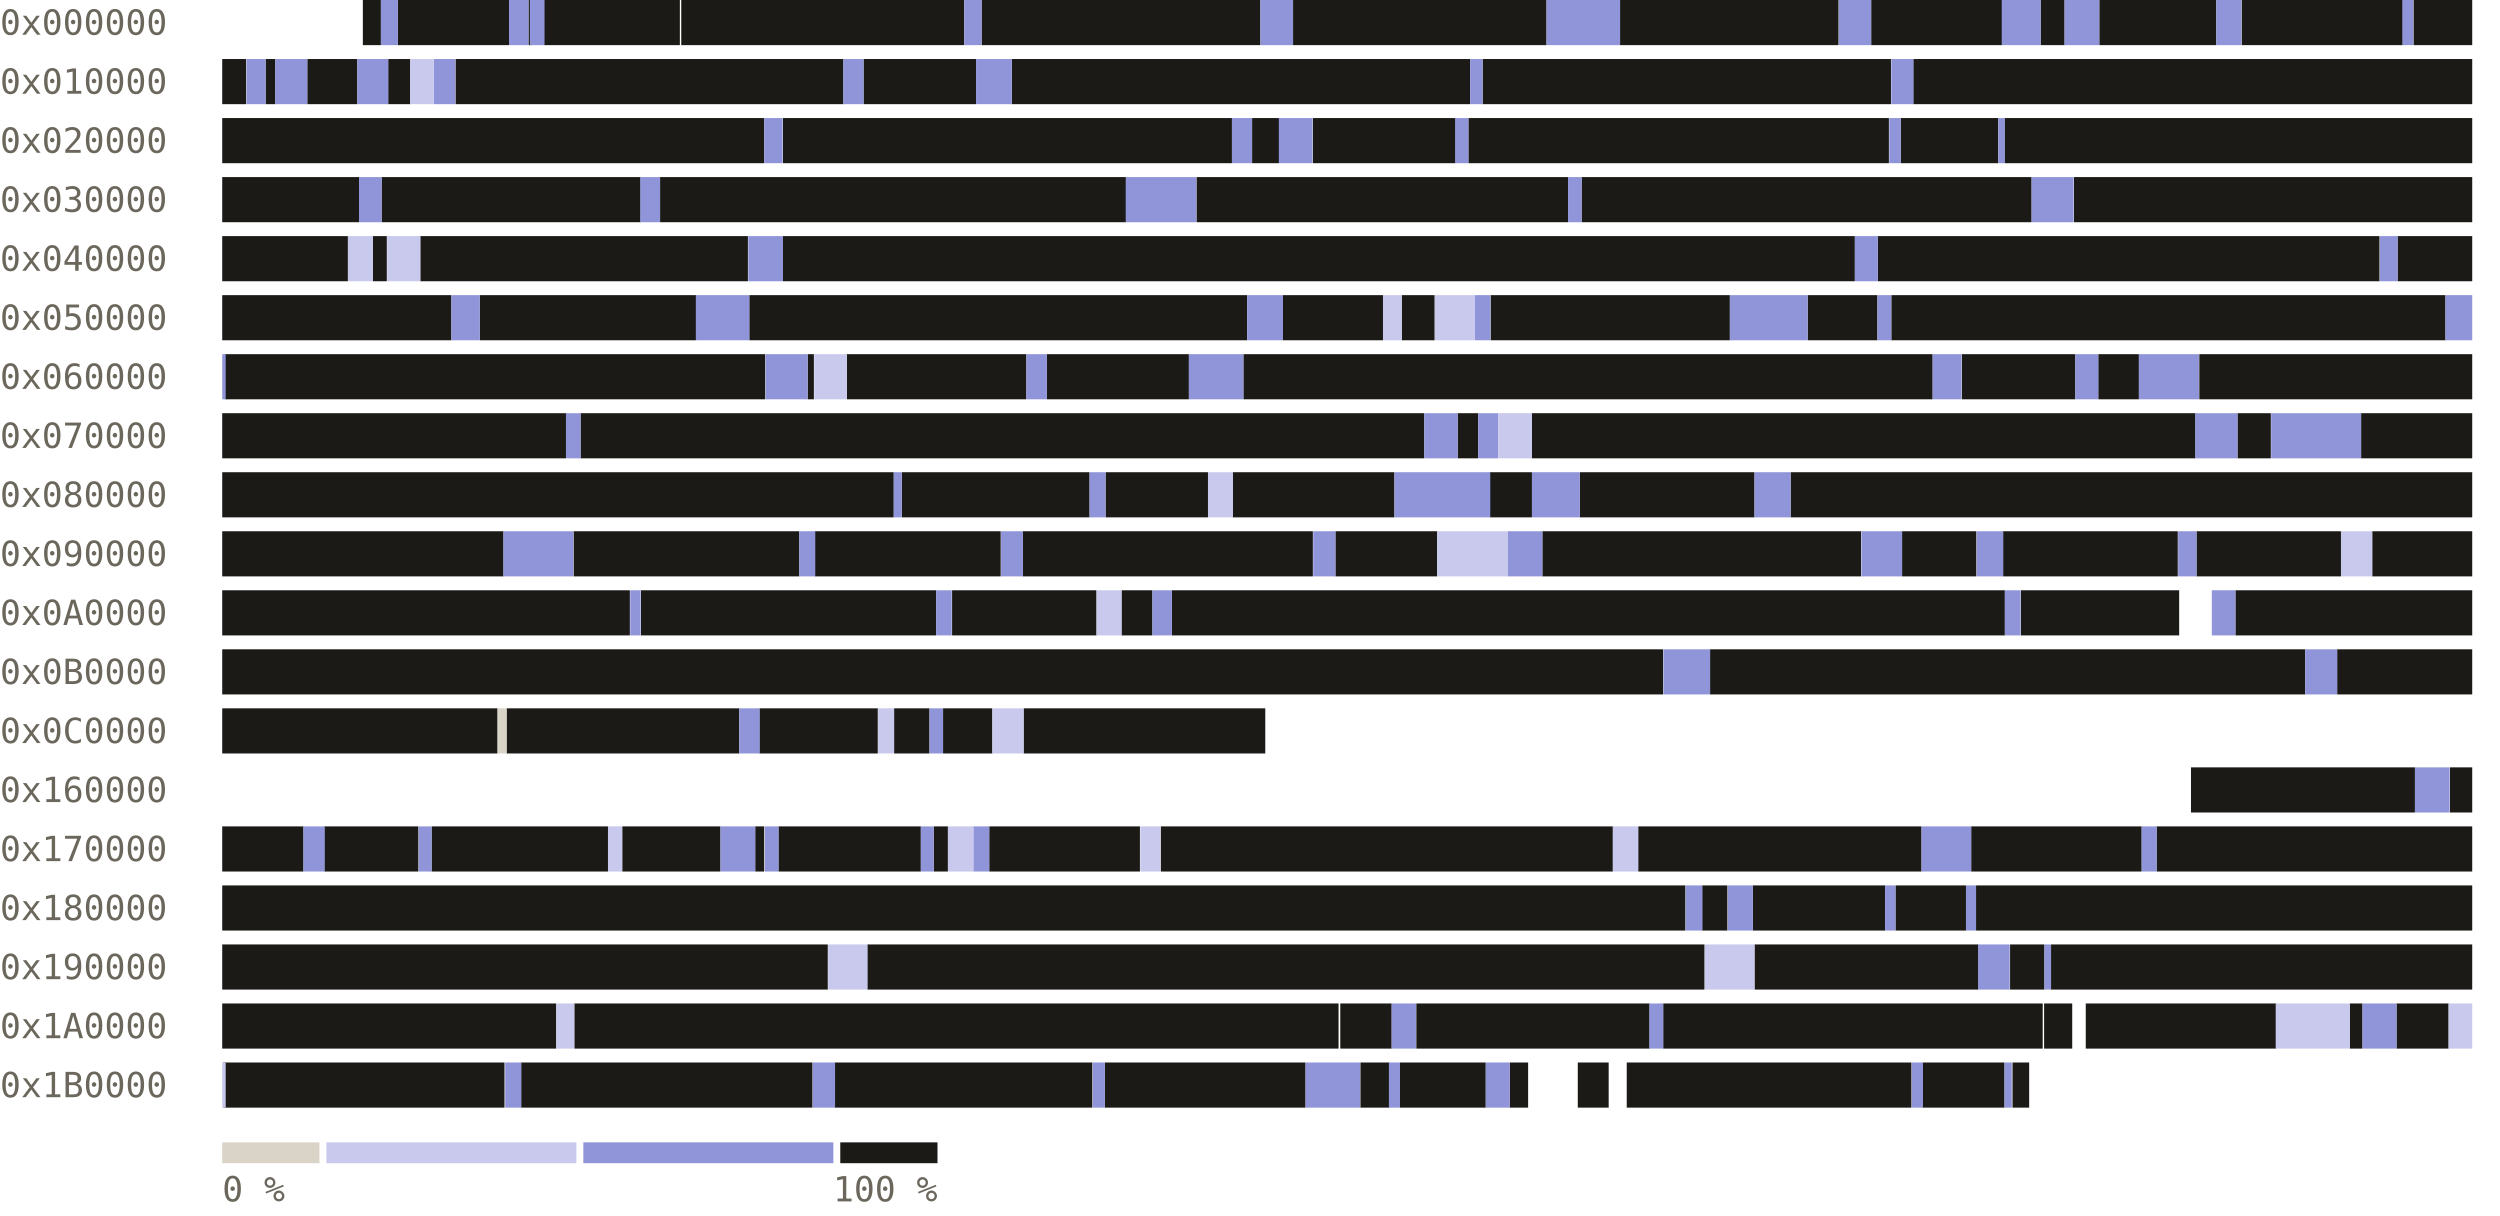
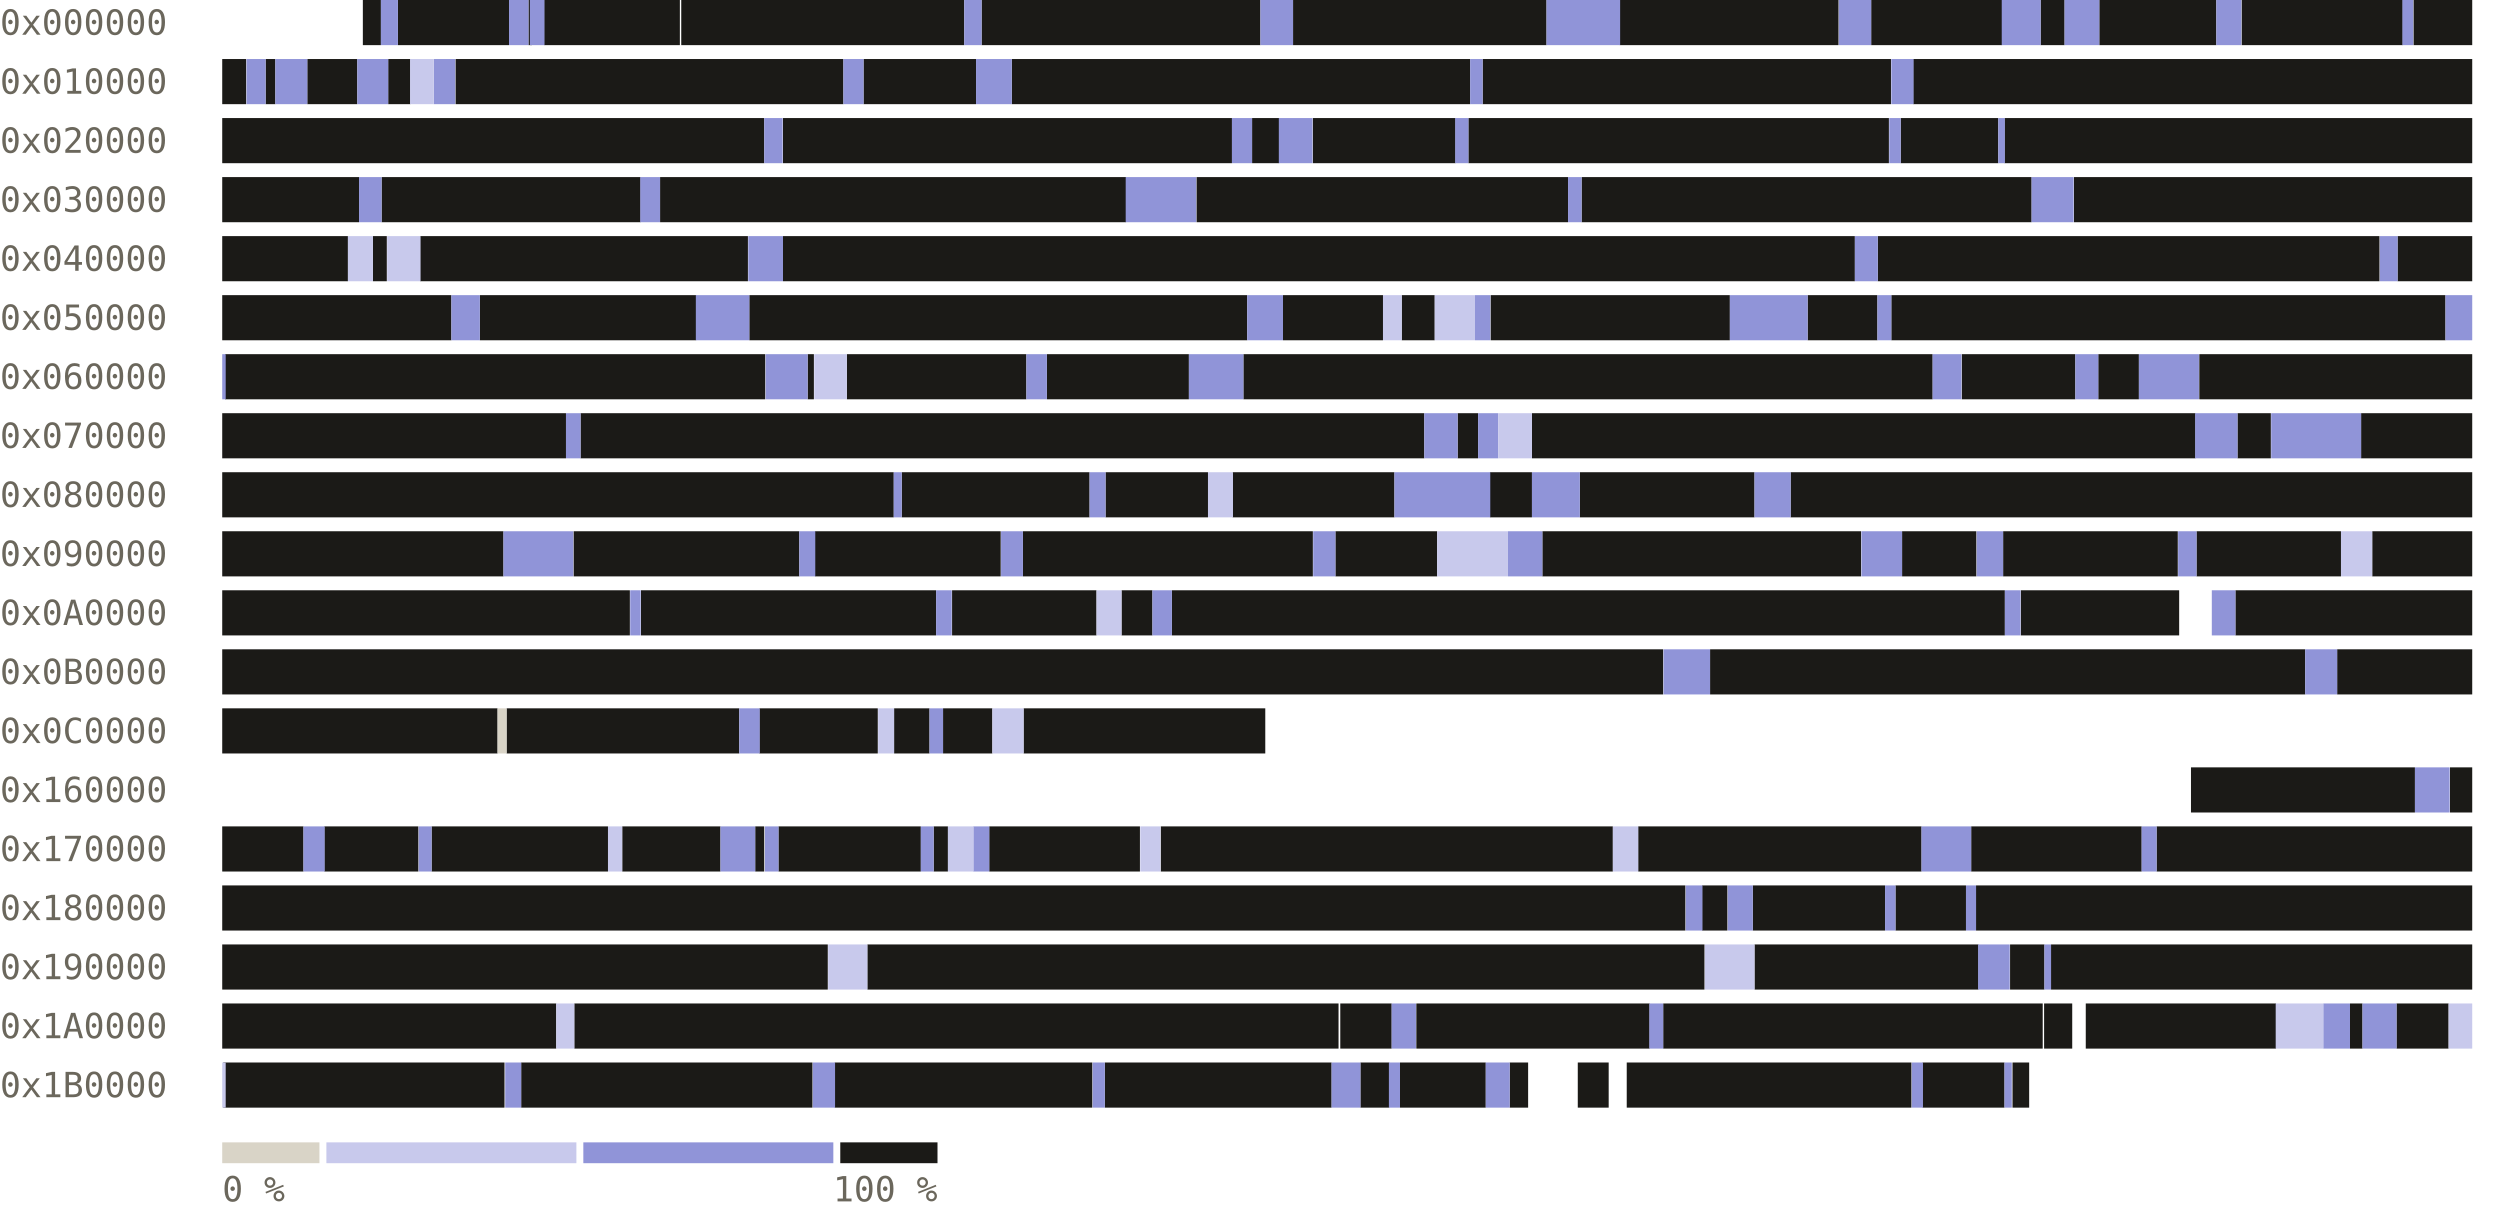
<svg xmlns="http://www.w3.org/2000/svg" viewBox="0 0 720 350" width="720" height="350">
  <style>text{font:10px monospace;fill:#6b675c}.q0{fill:#d9d4c7}.q1{fill:#e3e2f2}.q2{fill:#d6d6ef}.q3{fill:#c8c9ec}.q4{fill:#babce8}.q5{fill:#acafe4}.q6{fill:#9ea2df}.q7{fill:#9094d8}.q8{fill:#8186cf}.q9{fill:#7277c4}.q10{fill:#1b1a17}@media (prefers-color-scheme:dark){text{fill:#a8a293}.q0{fill:#4a463d}.q1{fill:#35375a}.q2{fill:#3c3f66}.q3{fill:#444772}.q4{fill:#4d517f}.q5{fill:#575b8c}.q6{fill:#62669a}.q7{fill:#6e72a8}.q8{fill:#7b7fb6}.q9{fill:#888cc4}.q10{fill:#d6d0bd}}</style>
  <text x="0" y="10">0x000000</text>
  <text x="0" y="27">0x010000</text>
  <text x="0" y="44">0x020000</text>
  <text x="0" y="61">0x030000</text>
  <text x="0" y="78">0x040000</text>
  <text x="0" y="95">0x050000</text>
  <text x="0" y="112">0x060000</text>
  <text x="0" y="129">0x070000</text>
  <text x="0" y="146">0x080000</text>
  <text x="0" y="163">0x090000</text>
  <text x="0" y="180">0x0A0000</text>
  <text x="0" y="197">0x0B0000</text>
  <text x="0" y="214">0x0C0000</text>
  <text x="0" y="231">0x160000</text>
  <text x="0" y="248">0x170000</text>
  <text x="0" y="265">0x180000</text>
  <text x="0" y="282">0x190000</text>
  <text x="0" y="299">0x1A0000</text>
  <text x="0" y="316">0x1B0000</text>
-   <path class="q10" d="M104.5 0h5.2v13h-5.2zM114.6 0h32v13h-32zM152.2 0h1v13h-1zM156.7 0h39.1v13h-39.1zM196.2 0h81.5v13h-81.5zM282.7 0h80.3v13h-80.3zM372.4 0h73v13h-73zM466.5 0h63v13h-63zM538.9 0h37.7v13h-37.7zM587.7 0h6.9v13h-6.9zM604.6 0h33.7v13h-33.7zM645.6 0h46.4v13h-46.4zM695.1 0h16.9v13h-16.9zM64 17h6.9v13h-6.9zM76.5 17h2.8v13h-2.8zM88.5 17h14.4v13h-14.4zM111.8 17h6.4v13h-6.4zM131.2 17h111.7v13h-111.7zM248.7 17h32.4v13h-32.4zM291.4 17h132v13h-132zM427 17h117.6v13h-117.6zM551 17h161v13h-161zM64 34h156.1v13h-156.1zM225.5 34h129.3v13h-129.3zM360.6 34h7.8v13h-7.8zM378.1 34h41.1v13h-41.1zM422.9 34h121.1v13h-121.1zM547.4 34h28.1v13h-28.1zM577.3 34h134.7v13h-134.7zM64 51h39.4v13h-39.4zM109.9 51h74.6v13h-74.6zM190.1 51h134.2v13h-134.2zM344.6 51h107v13h-107zM455.5 51h129.6v13h-129.6zM597.3 51h114.7v13h-114.7zM64 68h36.2v13h-36.2zM107.4 68h4v13h-4zM121 68h94.4v13h-94.4zM225.5 68h308.7v13h-308.7zM540.8 68h144.5v13h-144.5zM690.5 68h21.5v13h-21.5zM64 85h66v13h-66zM138.2 85h62.3v13h-62.3zM215.8 85h143.4v13h-143.4zM369.5 85h28.8v13h-28.8zM403.7 85h9.5v13h-9.5zM429.3 85h68.9v13h-68.9zM520.6 85h20.1v13h-20.1zM544.7 85h159.6v13h-159.6zM64.8 102h155.6v13h-155.6zM232.6 102h1.8v13h-1.8zM243.9 102h51.7v13h-51.7zM301.5 102h40.9v13h-40.9zM358.1 102h198.5v13h-198.5zM565 102h32.7v13h-32.7zM604.3 102h11.7v13h-11.7zM633.4 102h78.6v13h-78.6zM64 119h99v13h-99zM167.2 119h243v13h-243zM419.8 119h5.9v13h-5.9zM441.2 119h191.1v13h-191.1zM644.4 119h9.6v13h-9.6zM680 119h32v13h-32zM64 136h193.4v13h-193.4zM259.7 136h54.1v13h-54.1zM318.4 136h29.5v13h-29.5zM355 136h46.6v13h-46.6zM429.1 136h12.1v13h-12.1zM455 136h50.3v13h-50.3zM515.7 136h196.3v13h-196.3zM64 153h81v13h-81zM165.2 153h65v13h-65zM234.7 153h53.5v13h-53.5zM294.6 153h83.5v13h-83.5zM384.6 153h29.3v13h-29.3zM444.2 153h91.8v13h-91.8zM547.8 153h21.4v13h-21.4zM576.9 153h50.3v13h-50.3zM632.6 153h41.6v13h-41.6zM683.2 153h28.8v13h-28.8zM64 170h117.4v13h-117.4zM184.6 170h85v13h-85zM274.2 170h41.6v13h-41.6zM323 170h8.9v13h-8.9zM337.5 170h239.9v13h-239.9zM582 170h45.6v13h-45.6zM643.8 170h68.2v13h-68.2zM64 187h415v13h-415zM492.5 187h171.4v13h-171.4zM673.1 187h38.9v13h-38.9zM64 204h79.3v13h-79.3zM145.9 204h67v13h-67zM218.7 204h34.1v13h-34.1zM257.5 204h10.2v13h-10.2zM271.6 204h14.2v13h-14.2zM294.8 204h69.6v13h-69.6zM631 221h64.5v13h-64.5zM705.6 221h6.4v13h-6.4zM64 238h23.4v13h-23.4zM93.4 238h27.1v13h-27.1zM124.3 238h50.8v13h-50.8zM179.2 238h28.3v13h-28.3zM217.5 238h2.6v13h-2.6zM224.2 238h41v13h-41zM268.9 238h4.1v13h-4.1zM284.9 238h43.4v13h-43.4zM334.3 238h130.2v13h-130.2zM471.8 238h81.6v13h-81.6zM567.7 238h49.1v13h-49.1zM621.1 238h90.9v13h-90.9zM64 255h421.4v13h-421.4zM490.2 255h7.3v13h-7.3zM504.8 255h38.1v13h-38.1zM545.9 255h20.3v13h-20.3zM569.1 255h142.9v13h-142.9zM64 272h174.4v13h-174.4zM249.8 272h241.1v13h-241.1zM505.3 272h64.5v13h-64.5zM578.9 272h9.9v13h-9.9zM590.7 272h121.3v13h-121.3zM64 289h96.2v13h-96.2zM165.4 289h220.1v13h-220.1zM386 289h14.8v13h-14.8zM407.9 289h67.2v13h-67.2zM479 289h109.3v13h-109.3zM588.7 289h8.1v13h-8.1zM600.7 289h54.8v13h-54.8zM676.8 289h3.6v13h-3.6zM690.2 289h15v13h-15zM64.3 306h81v13h-81zM150.1 306h83.9v13h-83.9zM240.4 306h74.2v13h-74.2zM318.2 306h57.8v13h-57.8zM391.8 306h8.3v13h-8.3zM403.2 306h24.7v13h-24.7zM434.8 306h5.3v13h-5.3zM454.4 306h8.9v13h-8.9zM468.5 306h82v13h-82zM553.7 306h23.6v13h-23.6zM579.6 306h4.8v13h-4.8z" />
-   <path class="q7" d="M109.7 0h4.9v13h-4.9zM146.6 0h5.6v13h-5.6zM152.6 0h4.2v13h-4.2zM277.7 0h5v13h-5zM363 0h9.4v13h-9.4zM445.4 0h21.2v13h-21.2zM529.6 0h9.3v13h-9.3zM576.5 0h11.2v13h-11.2zM594.6 0h10v13h-10zM638.3 0h7.2v13h-7.2zM691.9 0h3.1v13h-3.1zM71 17h5.5v13h-5.5zM79.3 17h9.2v13h-9.2zM102.9 17h8.9v13h-8.9zM124.9 17h6.2v13h-6.2zM242.9 17h5.8v13h-5.8zM281.1 17h10.3v13h-10.3zM423.4 17h3.6v13h-3.6zM544.7 17h6.4v13h-6.4zM220.1 34h5.3v13h-5.3zM354.8 34h5.8v13h-5.8zM368.3 34h9.7v13h-9.7zM419.1 34h3.8v13h-3.8zM544.1 34h3.3v13h-3.3zM575.5 34h1.9v13h-1.9zM103.4 51h6.5v13h-6.5zM184.4 51h5.7v13h-5.7zM324.2 51h20.3v13h-20.3zM451.6 51h3.9v13h-3.9zM585.1 51h12.1v13h-12.1zM215.5 68h10v13h-10zM534.2 68h6.6v13h-6.6zM685.4 68h5.1v13h-5.1zM130 85h8.2v13h-8.2zM200.4 85h15.4v13h-15.4zM359.2 85h10.3v13h-10.3zM424.8 85h4.4v13h-4.4zM498.2 85h22.4v13h-22.4zM540.7 85h4v13h-4zM704.3 85h7.7v13h-7.7zM64 102h1v13h-1zM220.5 102h12.1v13h-12.1zM295.6 102h5.9v13h-5.9zM342.4 102h15.7v13h-15.7zM556.6 102h8.3v13h-8.3zM597.7 102h6.6v13h-6.6zM616 102h17.3v13h-17.3zM163 119h4.2v13h-4.2zM410.2 119h9.6v13h-9.6zM425.7 119h5.8v13h-5.8zM632.2 119h12.2v13h-12.2zM654.1 119h25.9v13h-25.9zM257.4 136h2.3v13h-2.3zM313.8 136h4.6v13h-4.6zM401.6 136h27.6v13h-27.6zM441.2 136h13.8v13h-13.8zM505.3 136h10.4v13h-10.4zM145 153h20.1v13h-20.1zM230.2 153h4.6v13h-4.6zM288.3 153h6.3v13h-6.3zM378.2 153h6.4v13h-6.4zM434.3 153h9.9v13h-9.9zM536.1 153h11.7v13h-11.7zM569.3 153h7.6v13h-7.6zM627.3 153h5.3v13h-5.3zM181.5 170h3v13h-3zM269.6 170h4.5v13h-4.5zM331.9 170h5.6v13h-5.6zM577.4 170h4.5v13h-4.5zM637 170h6.8v13h-6.8zM479.1 187h13.4v13h-13.4zM663.9 187h9.2v13h-9.2zM212.9 204h5.9v13h-5.9zM267.7 204h3.9v13h-3.9zM695.5 221h10v13h-10zM87.4 238h6.1v13h-6.1zM120.6 238h3.7v13h-3.7zM207.5 238h10v13h-10zM220.3 238h3.9v13h-3.9zM265.2 238h3.7v13h-3.7zM280.3 238h4.6v13h-4.6zM553.4 238h14.3v13h-14.3zM616.8 238h4.3v13h-4.3zM485.5 255h4.8v13h-4.8zM497.6 255h7.2v13h-7.2zM542.9 255h3v13h-3zM566.2 255h2.9v13h-2.9zM569.7 272h9.1v13h-9.1zM588.8 272h1.9v13h-1.9zM400.8 289h7v13h-7zM475 289h4v13h-4zM680.4 289h9.8v13h-9.8zM145.5 306h4.6v13h-4.6zM234.1 306h6.4v13h-6.4zM314.7 306h3.5v13h-3.5zM376 306h15.7v13h-15.7zM400 306h3.2v13h-3.2zM427.9 306h6.9v13h-6.9zM550.6 306h3.2v13h-3.2zM577.3 306h2.1v13h-2.1z" />
-   <path class="q3" d="M118.1 17h6.8v13h-6.8zM100.2 68h7.2v13h-7.2zM111.5 68h9.6v13h-9.6zM398.3 85h5.4v13h-5.4zM413.2 85h11.6v13h-11.6zM234.5 102h9.4v13h-9.4zM431.5 119h9.7v13h-9.7zM347.9 136h7.2v13h-7.2zM413.9 153h20.4v13h-20.4zM674.2 153h9v13h-9zM315.8 170h7.2v13h-7.2zM252.9 204h4.6v13h-4.6zM285.8 204h9v13h-9zM175.1 238h4.1v13h-4.1zM273 238h7.4v13h-7.4zM328.4 238h5.8v13h-5.8zM464.5 238h7.3v13h-7.3zM238.5 272h11.3v13h-11.3zM491 272h14.3v13h-14.3zM160.2 289h5.2v13h-5.2zM655.4 289h21.4v13h-21.4zM705.2 289h6.8v13h-6.8zM64 306h1v13h-1z" />
+   <path class="q10" d="M104.5 0h5.2v13h-5.2zM114.6 0h32v13h-32zM152.2 0h1v13h-1zM156.7 0h39.1v13h-39.1zM196.2 0h81.5v13h-81.5zM282.7 0h80.3v13h-80.3zM372.4 0h73v13h-73zM466.5 0h63v13h-63zM538.9 0h37.7v13h-37.7zM587.7 0h6.9v13h-6.9zM604.6 0h33.7v13h-33.7zM645.6 0h46.4v13h-46.4zM695.1 0h16.9v13h-16.9zM64 17h6.9v13h-6.9zM76.5 17h2.8v13h-2.8zM88.5 17h14.4v13h-14.4zM111.8 17h6.4v13h-6.4zM131.2 17h111.7v13h-111.7zM248.7 17h32.4v13h-32.4zM291.4 17h132v13h-132zM427 17h117.6v13h-117.6zM551 17h161v13h-161zM64 34h156.1v13h-156.1zM225.5 34h129.3v13h-129.3zM360.6 34h7.8v13h-7.8zM378.1 34h41.1v13h-41.1zM422.9 34h121.1v13h-121.1zM547.4 34h28.1v13h-28.1zM577.3 34h134.7v13h-134.7zM64 51h39.4v13h-39.4zM109.9 51h74.6v13h-74.6zM190.1 51h134.2v13h-134.2zM344.6 51h107v13h-107zM455.5 51h129.6v13h-129.6zM597.3 51h114.7v13h-114.7zM64 68h36.2v13h-36.2zM107.4 68h4v13h-4zM121 68h94.4v13h-94.4zM225.5 68h308.7v13h-308.7zM540.8 68h144.5v13h-144.5zM690.5 68h21.5v13h-21.5zM64 85h66v13h-66zM138.2 85h62.3v13h-62.3zM215.8 85h143.4v13h-143.4zM369.5 85h28.8v13h-28.8zM403.7 85h9.5v13h-9.5zM429.3 85h68.9v13h-68.9zM520.6 85h20.1v13h-20.1zM544.7 85h159.6v13h-159.6zM64.8 102h155.6v13h-155.6zM232.6 102h1.8v13h-1.8zM243.9 102h51.7v13h-51.7zM301.5 102h40.9v13h-40.9zM358.1 102h198.5v13h-198.5zM565 102h32.7v13h-32.7zM604.3 102h11.7v13h-11.7zM633.4 102h78.6v13h-78.6zM64 119h99v13h-99zM167.2 119h243v13h-243zM419.8 119h5.9v13h-5.9zM441.2 119h191.1v13h-191.1zM644.4 119h9.6v13h-9.6zM680 119h32v13h-32zM64 136h193.4v13h-193.4zM259.7 136h54.1v13h-54.1zM318.4 136h29.5v13h-29.5zM355 136h46.6v13h-46.6zM429.1 136h12.1v13h-12.1zM455 136h50.3v13h-50.3zM515.7 136h196.3v13h-196.3zM64 153h81v13h-81zM165.2 153h65v13h-65zM234.7 153h53.5v13h-53.5zM294.6 153h83.5v13h-83.5zM384.6 153h29.3v13h-29.3zM444.2 153h91.8v13h-91.8zM547.8 153h21.4v13h-21.4zM576.9 153h50.3v13h-50.3zM632.6 153h41.6v13h-41.6zM683.2 153h28.8v13h-28.8zM64 170h117.4v13h-117.4zM184.6 170h85v13h-85zM274.2 170h41.6v13h-41.6zM323 170h8.9v13h-8.9zM337.5 170h239.9v13h-239.9zM582 170h45.6v13h-45.6zM643.8 170h68.2v13h-68.2zM64 187h415v13h-415zM492.5 187h171.4v13h-171.4zM673.1 187h38.9v13h-38.9zM64 204h79.3v13h-79.3zM145.9 204h67v13h-67zM218.7 204h34.1v13h-34.1zM257.5 204h10.2v13h-10.2zM271.6 204h14.2v13h-14.2zM294.8 204h69.6v13h-69.6zM631 221h64.5v13h-64.5zM705.6 221h6.4v13h-6.4zM64 238h23.4v13h-23.4zM93.4 238h27.1v13h-27.1zM124.3 238h50.8v13h-50.8zM179.2 238h28.3v13h-28.3zM217.5 238h2.6v13h-2.6zM224.2 238h41v13h-41zM268.9 238h4.1v13h-4.1zM284.9 238h43.4v13h-43.4zM334.3 238h130.2v13h-130.2zM471.8 238h81.6v13h-81.6zM567.7 238h49.1v13h-49.1zM621.1 238h90.9v13h-90.9zM64 255h421.4v13h-421.4zM490.2 255h7.3v13h-7.3zM504.8 255h38.1v13h-38.1zM545.9 255h20.3v13h-20.3zM569.1 255h142.9v13h-142.9zM64 272h174.4v13h-174.4zM249.8 272h241.1v13h-241.1zM505.3 272h64.5v13h-64.5zM578.9 272h9.9v13h-9.9zM590.7 272h121.3v13h-121.3zM64 289h96.2v13h-96.2zM165.4 289h220.1v13h-220.1zM386 289h14.8v13h-14.8zM407.9 289h67.2v13h-67.2zM479 289h109.3v13h-109.3zM588.7 289h8.1v13h-8.1zM600.7 289h54.8v13h-54.8zM676.8 289h3.6v13h-3.6zM690.2 289h15v13h-15zM64.3 306h81v13h-81zM150.1 306h83.9v13h-83.9zM240.4 306h74.2v13h-74.2zM318.2 306h65.3v13h-65.3zM391.8 306h8.3v13h-8.3zM403.2 306h24.7v13h-24.7zM434.8 306h5.3v13h-5.3zM454.4 306h8.9v13h-8.9zM468.5 306h82v13h-82zM553.7 306h23.6v13h-23.6zM579.6 306h4.8v13h-4.8z" />
+   <path class="q7" d="M109.7 0h4.9v13h-4.9zM146.6 0h5.6v13h-5.6zM152.6 0h4.2v13h-4.2zM277.7 0h5v13h-5zM363 0h9.4v13h-9.4zM445.4 0h21.2v13h-21.2zM529.6 0h9.3v13h-9.3zM576.5 0h11.2v13h-11.2zM594.6 0h10v13h-10zM638.3 0h7.2v13h-7.2zM691.9 0h3.1v13h-3.1zM71 17h5.5v13h-5.5zM79.3 17h9.2v13h-9.2zM102.9 17h8.9v13h-8.9zM124.9 17h6.2v13h-6.2zM242.9 17h5.8v13h-5.8zM281.1 17h10.3v13h-10.3zM423.4 17h3.6v13h-3.6zM544.7 17h6.4v13h-6.4zM220.1 34h5.3v13h-5.3zM354.8 34h5.8v13h-5.8zM368.3 34h9.7v13h-9.7zM419.1 34h3.8v13h-3.8zM544.1 34h3.3v13h-3.3zM575.5 34h1.9v13h-1.9zM103.4 51h6.5v13h-6.5zM184.4 51h5.7v13h-5.7zM324.2 51h20.3v13h-20.3zM451.6 51h3.9v13h-3.9zM585.1 51h12.1v13h-12.1zM215.5 68h10v13h-10zM534.2 68h6.6v13h-6.6zM685.4 68h5.1v13h-5.1zM130 85h8.2v13h-8.2zM200.4 85h15.4v13h-15.4zM359.2 85h10.3v13h-10.3zM424.8 85h4.4v13h-4.4zM498.2 85h22.4v13h-22.4zM540.7 85h4v13h-4zM704.3 85h7.7v13h-7.7zM64 102h1v13h-1zM220.5 102h12.1v13h-12.1zM295.6 102h5.9v13h-5.9zM342.4 102h15.7v13h-15.7zM556.6 102h8.3v13h-8.3zM597.7 102h6.6v13h-6.6zM616 102h17.3v13h-17.3zM163 119h4.2v13h-4.2zM410.2 119h9.6v13h-9.6zM425.7 119h5.8v13h-5.8zM632.2 119h12.2v13h-12.2zM654.1 119h25.9v13h-25.9zM257.4 136h2.3v13h-2.3zM313.8 136h4.6v13h-4.6zM401.6 136h27.6v13h-27.6zM441.2 136h13.8v13h-13.8zM505.3 136h10.4v13h-10.4zM145 153h20.1v13h-20.1zM230.2 153h4.6v13h-4.6zM288.3 153h6.3v13h-6.3zM378.2 153h6.4v13h-6.4zM434.3 153h9.9v13h-9.9zM536.1 153h11.7v13h-11.7zM569.3 153h7.6v13h-7.6zM627.3 153h5.3v13h-5.3zM181.5 170h3v13h-3zM269.6 170h4.5v13h-4.5zM331.9 170h5.6v13h-5.6zM577.4 170h4.5v13h-4.5zM637 170h6.8v13h-6.8zM479.1 187h13.4v13h-13.4zM663.9 187h9.2v13h-9.2zM212.9 204h5.9v13h-5.9zM267.7 204h3.9v13h-3.9zM695.5 221h10v13h-10zM87.4 238h6.1v13h-6.1zM120.6 238h3.7v13h-3.7zM207.5 238h10v13h-10zM220.3 238h3.9v13h-3.9zM265.2 238h3.7v13h-3.7zM280.3 238h4.6v13h-4.6zM553.4 238h14.3v13h-14.3zM616.8 238h4.3v13h-4.3zM485.5 255h4.8v13h-4.8zM497.6 255h7.2v13h-7.2zM542.9 255h3v13h-3zM566.2 255h2.9v13h-2.9zM569.7 272h9.1v13h-9.1zM588.8 272h1.9v13h-1.9zM400.8 289h7v13h-7zM475 289h4v13h-4zM669.1 289h7.7v13h-7.7zM680.4 289h9.8v13h-9.8zM145.5 306h4.6v13h-4.6zM234.1 306h6.4v13h-6.4zM314.7 306h3.5v13h-3.5zM383.5 306h8.3v13h-8.3zM400 306h3.2v13h-3.2zM427.9 306h6.9v13h-6.9zM550.6 306h3.2v13h-3.2zM577.3 306h2.1v13h-2.1z" />
+   <path class="q3" d="M118.1 17h6.8v13h-6.8zM100.2 68h7.2v13h-7.2zM111.5 68h9.6v13h-9.6zM398.3 85h5.4v13h-5.4zM413.2 85h11.6v13h-11.6zM234.5 102h9.4v13h-9.4zM431.5 119h9.7v13h-9.7zM347.9 136h7.2v13h-7.2zM413.9 153h20.4v13h-20.4zM674.2 153h9v13h-9zM315.8 170h7.2v13h-7.2zM252.9 204h4.6v13h-4.6zM285.8 204h9v13h-9zM175.1 238h4.1v13h-4.1zM273 238h7.4v13h-7.4zM328.4 238h5.8v13h-5.8zM464.5 238h7.3v13h-7.3zM238.5 272h11.3v13h-11.3zM491 272h14.3v13h-14.3zM160.2 289h5.2v13h-5.2zM655.4 289h13.7v13h-13.7zM705.2 289h6.8v13h-6.8zM64 306h1v13h-1z" />
  <path class="q0" d="M143.3 204h2.6v13h-2.6z" />
  <rect class="q0" x="64" y="329" width="28" height="6" />
  <rect class="q3" x="94" y="329" width="72" height="6" />
  <rect class="q7" x="168" y="329" width="72" height="6" />
  <rect class="q10" x="242" y="329" width="28" height="6" />
  <text x="64" y="346">0 %</text>
  <text x="270" y="346" text-anchor="end">100 %</text>
</svg>
